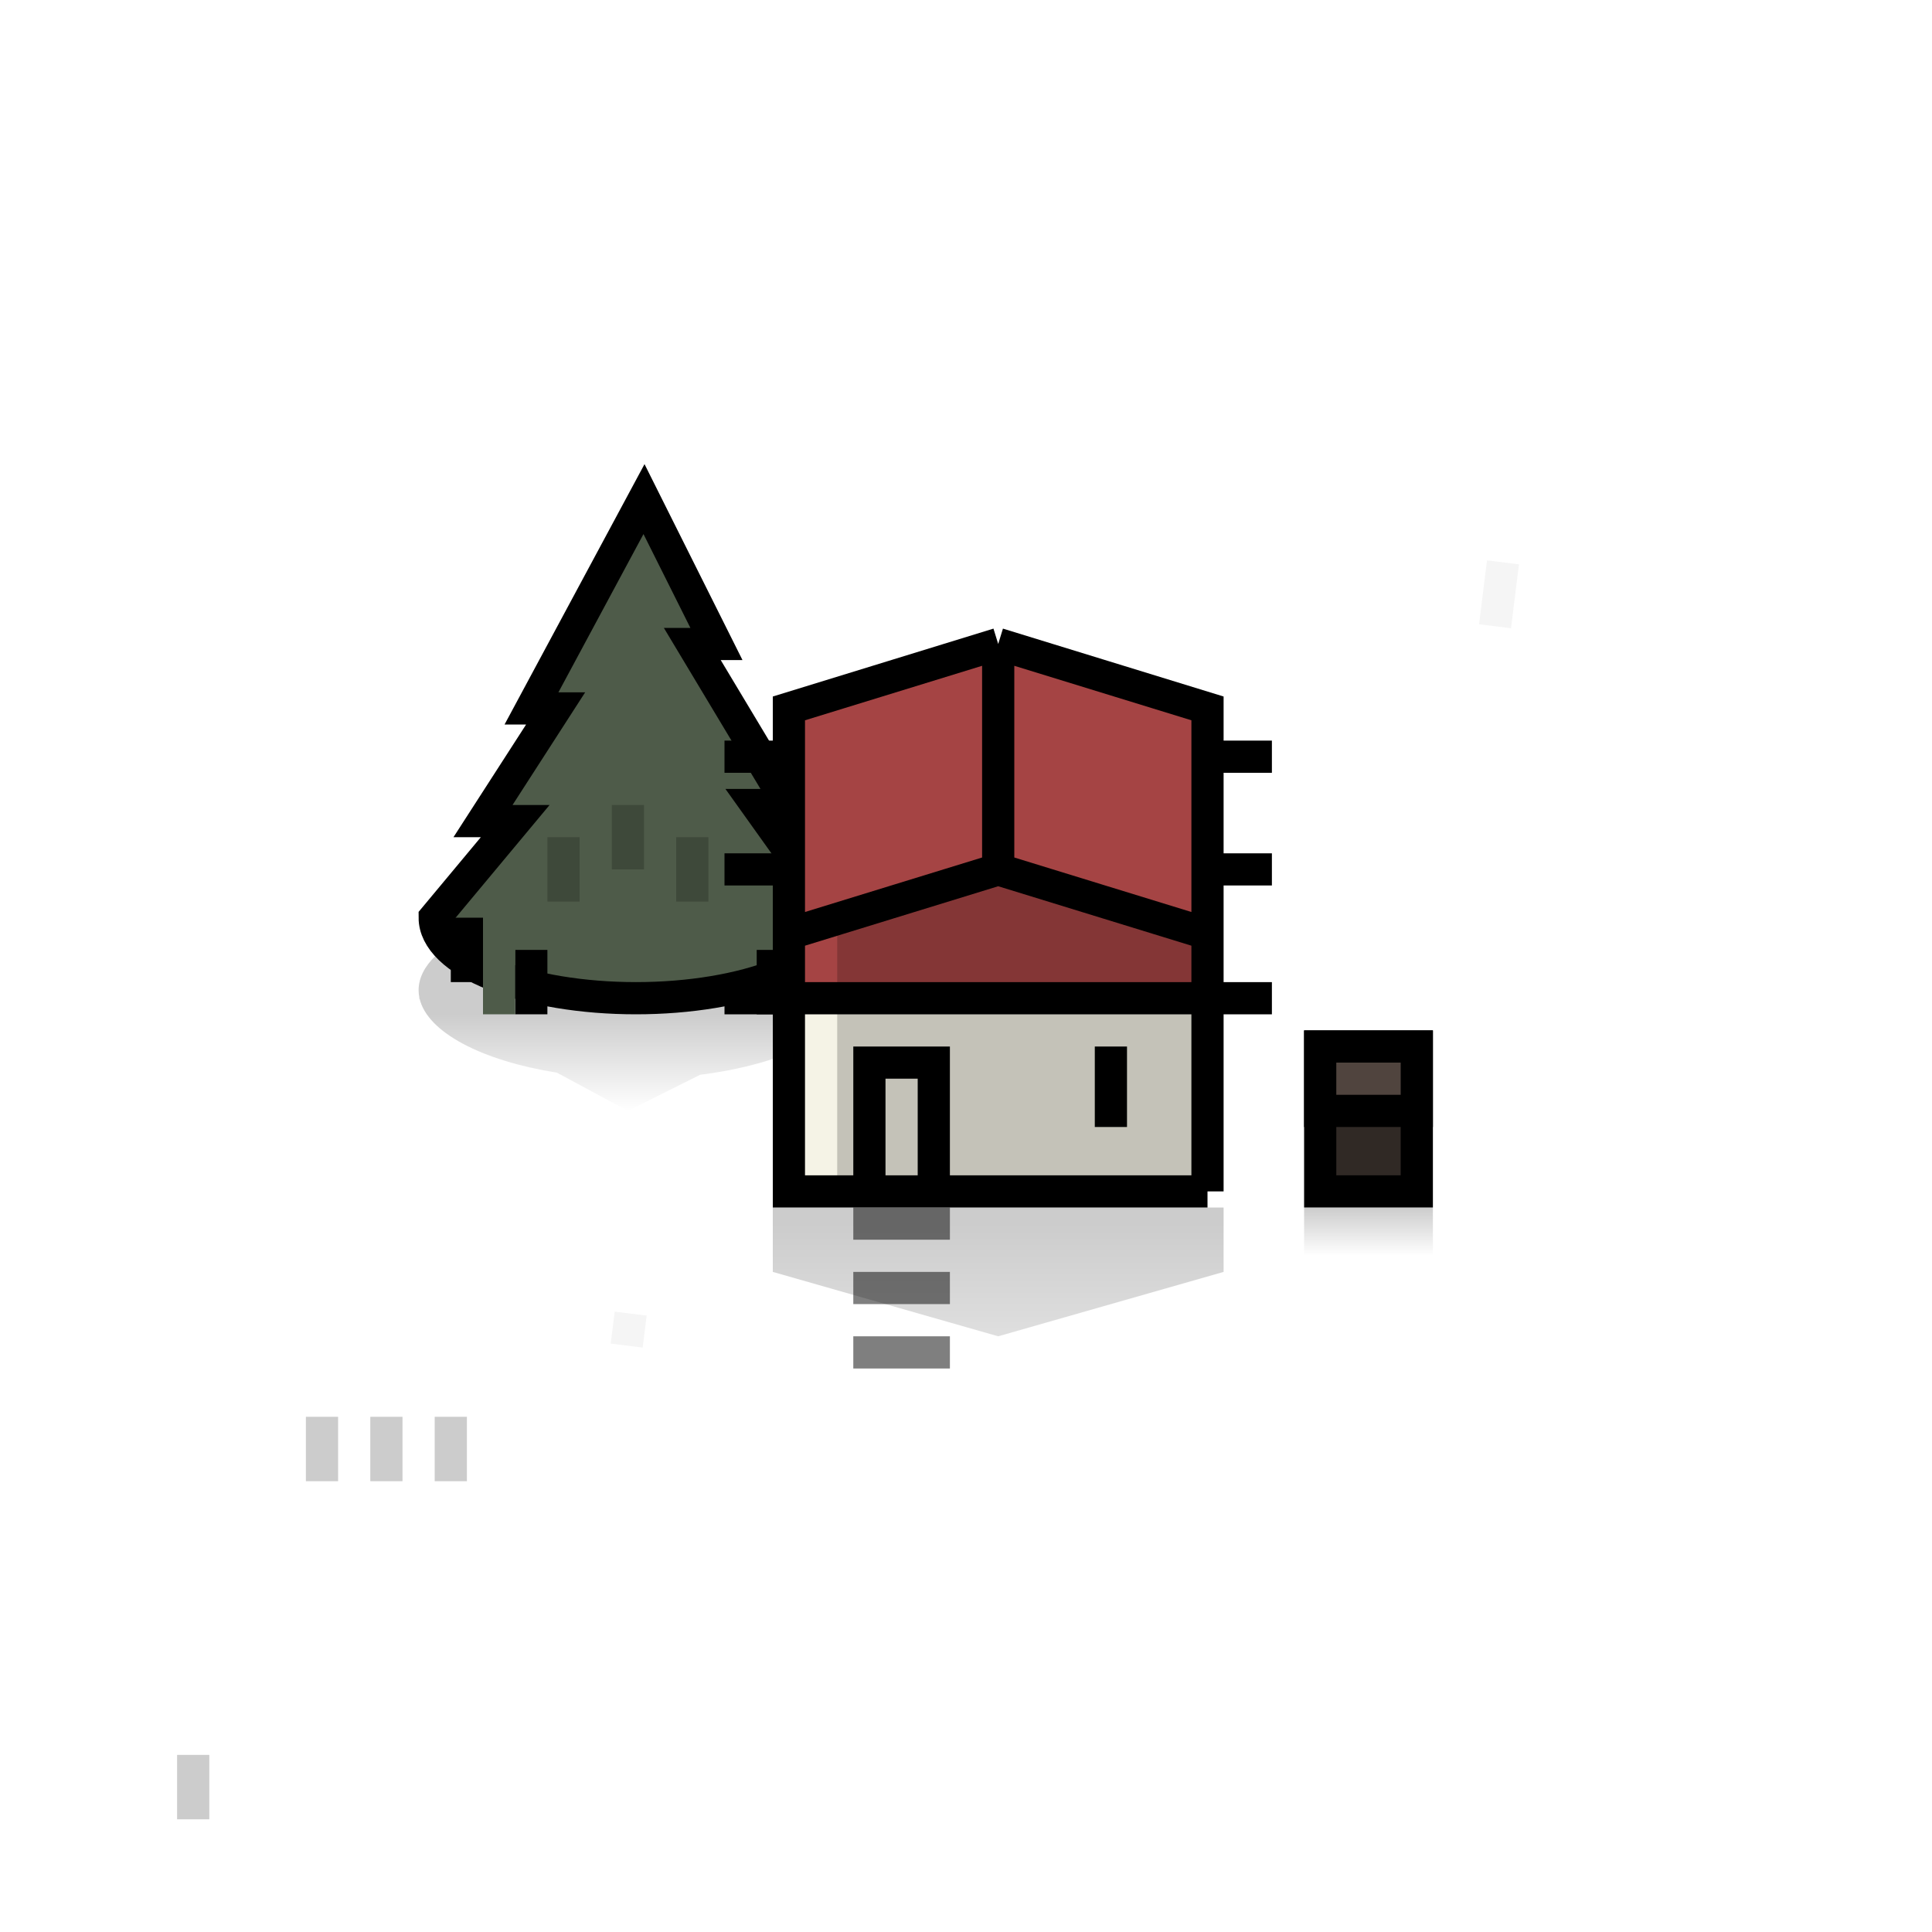
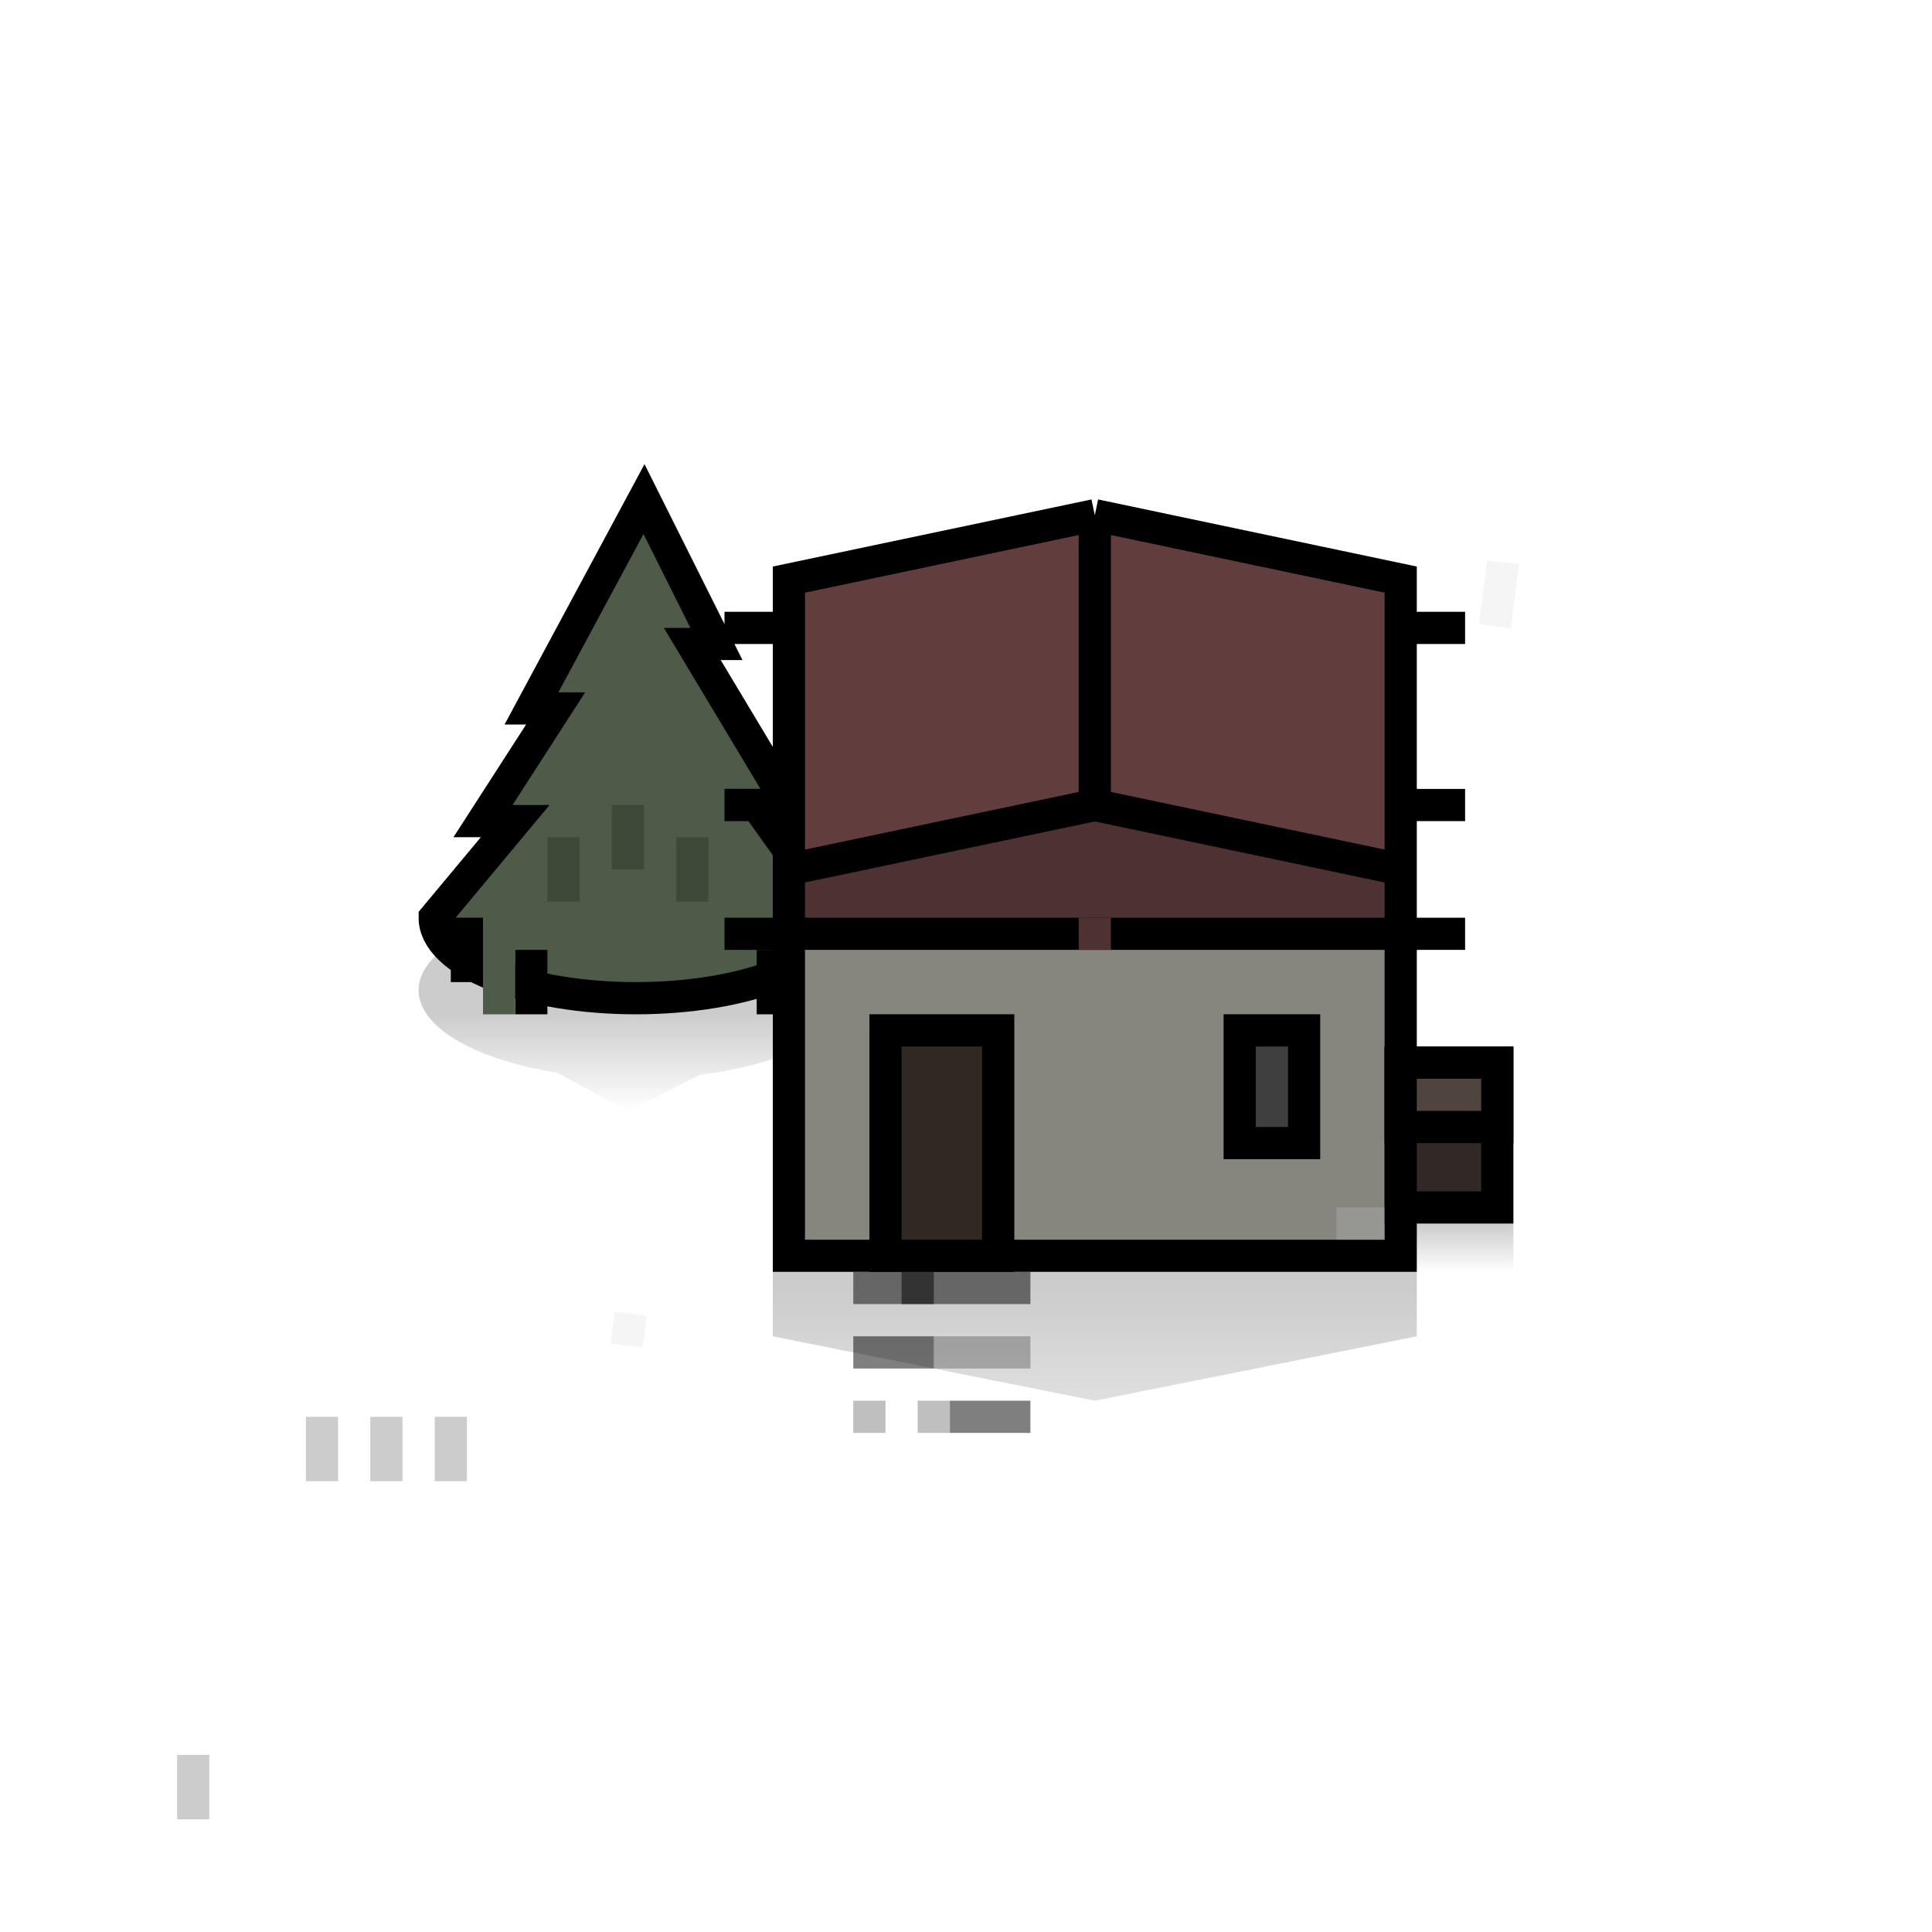
<svg xmlns="http://www.w3.org/2000/svg" width="120" height="120" viewBox="0 0 120 120" fill="none">
-   <path fill-rule="evenodd" clip-rule="evenodd" d="M52.945 62C52.981 61.835 53 61.669 53 61.5C53 58.462 46.956 56 39.5 56C32.044 56 26 58.462 26 61.5C26 61.669 26.019 61.835 26.055 62H26L26.063 62.034C26.559 64.132 29.95 65.886 34.589 66.625L39 69L43.488 66.756C48.598 66.113 52.412 64.268 52.938 62.031L53 62H52.945Z" fill="url(#paint0_linear_3729_56702)" fill-opacity="0.2" />
+   <path d="M48 83L68 87L88 83V79H48V83Z" fill="url(#paint0_linear_3729_56702)" fill-opacity="0.2" />
+   <path fill-rule="evenodd" clip-rule="evenodd" d="M52.945 62C52.981 61.835 53 61.669 53 61.5C53 58.462 46.956 56 39.5 56C32.044 56 26 58.462 26 61.5C26 61.669 26.019 61.835 26.055 62H26L26.063 62.034C26.559 64.132 29.95 65.886 34.589 66.625L39 69L43.488 66.756C48.598 66.113 52.412 64.268 52.938 62.031L53 62H52.945Z" fill="url(#paint1_linear_3729_56702)" fill-opacity="0.2" />
  <path d="M33.012 44L40 31L44.5 40H43L49 50H47L52 57C52 57.657 51.677 58.307 51.048 58.913C50.42 59.52 49.5 60.071 48.339 60.535C47.178 61 45.8 61.368 44.283 61.619C42.767 61.871 41.142 62 39.5 62C37.858 62 36.233 61.871 34.717 61.619C33.2 61.368 31.822 61 30.661 60.535C29.5 60.071 28.58 59.52 27.951 58.913C27.323 58.307 27 57.657 27 57L32 51H30L34.512 44H33.012Z" fill="#4E5B49" stroke="black" stroke-width="2" />
  <rect opacity="0.2" x="34" y="52" width="2" height="4" fill="black" />
  <rect opacity="0.2" x="38" y="50" width="2" height="4" fill="black" />
  <rect opacity="0.2" x="42" y="52" width="2" height="4" fill="black" />
  <rect x="47" y="59" width="2" height="4" fill="black" />
  <rect x="28" y="57" width="2" height="4" fill="black" />
  <rect x="32" y="59" width="2" height="4" fill="black" />
  <rect x="30" y="58" width="2" height="5" fill="#4E5B49" />
  <path opacity="0.1" d="M92.859 38.898L93.353 34.929" stroke="black" stroke-opacity="0.4" stroke-width="2" />
  <path opacity="0.1" d="M38.925 83.577L39.172 81.592" stroke="black" stroke-opacity="0.4" stroke-width="2" />
-   <path d="M49 44L62 40L75 44V62H49V44Z" fill="#A54444" />
-   <path d="M49 74H75V62H49V74Z" fill="#F5F3E6" />
-   <path d="M75 58V62M75 58L62 54M75 58V54M75 74H58M75 74V62M75 74H63H58M49 58V62M49 58L62 54M49 58V54M54 74H49V62M54 74H58M54 74V70V66H58V74M69 65V70M49 62H75M49 62H45M75 62H79M62 54V40M62 40L75 44V47M62 40L49 44V47M75 47H79M75 47V54M49 47H45M49 47V54M49 54H45M75 54H79" stroke="black" stroke-width="2" />
-   <rect x="53" y="75" width="6" height="2" fill="black" fill-opacity="0.5" />
-   <rect x="53" y="79" width="6" height="2" fill="black" fill-opacity="0.5" />
-   <rect x="53" y="83" width="6" height="2" fill="black" fill-opacity="0.5" />
-   <rect x="82" y="65" width="6" height="9" fill="#50443E" />
-   <rect x="82" y="65" width="6" height="9" fill="black" fill-opacity="0.4" />
-   <rect x="82" y="65" width="6" height="9" stroke="black" stroke-width="2" />
-   <rect x="82" y="65" width="6" height="4" fill="#50443E" stroke="black" stroke-width="2" />
-   <rect x="81" y="75" width="8" height="3" fill="url(#paint1_linear_3729_56702)" fill-opacity="0.2" />
-   <path d="M52 58L62 54L75 58V74H52V58Z" fill="black" fill-opacity="0.2" />
-   <path d="M48 79L62 83L76 79V75H48V79Z" fill="url(#paint2_linear_3729_56702)" fill-opacity="0.2" />
+   <path d="M49 36L68 32L87 36V58H49V36Z" fill="#613D3D" />
+   <path d="M49 78H87V58H49V78Z" fill="#A9A79E" />
+   <path d="M87 54V58M87 54L68 50M87 54V50M49 54V58M49 54L68 50M49 54V50M49 58V78H54H61H87V58M49 58H87M49 58H45M87 58H91M68 50V32M68 32L87 36V39M68 32L49 36V39M87 39H91M87 39V50M49 39H45M49 39V50M49 50H45M87 50H91" stroke="black" stroke-width="2" />
+   <rect x="56" y="79" width="8" height="2" fill="black" fill-opacity="0.5" />
+   <rect x="53" y="79" width="5" height="2" fill="black" fill-opacity="0.5" />
+   <rect x="53" y="83" width="5" height="2" fill="black" fill-opacity="0.5" />
+   <rect x="59" y="87" width="5" height="2" fill="black" fill-opacity="0.5" />
+   <rect opacity="0.5" x="53" y="87" width="2" height="2" fill="black" fill-opacity="0.5" />
+   <rect opacity="0.5" x="58" y="83" width="6" height="2" fill="black" fill-opacity="0.5" />
+   <rect opacity="0.5" x="57" y="87" width="2" height="2" fill="black" fill-opacity="0.5" />
+   <rect x="87" y="66" width="6" height="9" fill="#50443E" />
+   <rect x="87" y="66" width="6" height="9" fill="black" fill-opacity="0.4" />
+   <rect x="87" y="66" width="6" height="9" stroke="black" stroke-width="2" />
+   <rect x="87" y="66" width="6" height="4" fill="#50443E" stroke="black" stroke-width="2" />
+   <rect x="86" y="76" width="8" height="3" fill="url(#paint2_linear_3729_56702)" fill-opacity="0.2" />
  <rect x="19" y="88" width="2" height="4" fill="black" fill-opacity="0.2" />
  <rect x="23" y="88" width="2" height="4" fill="black" fill-opacity="0.2" />
  <rect x="27" y="88" width="2" height="4" fill="black" fill-opacity="0.2" />
  <rect x="11" y="109" width="2" height="4" fill="black" fill-opacity="0.2" />
+   <rect x="77" y="64" width="4" height="7" fill="#504F4F" stroke="black" stroke-width="2" />
+   <rect x="55" y="64" width="7" height="14" fill="#3C332A" stroke="black" stroke-width="2" />
+   <rect x="67" y="57" width="2" height="2" fill="#613D3D" />
+   <rect opacity="0.4" x="83" y="75" width="3" height="2" fill="#D9D9D9" />
+   <path d="M49 54L68 50L87 54V78H49V54Z" fill="black" fill-opacity="0.2" />
  <defs>
-     <linearGradient id="paint0_linear_3729_56702" x1="39.5" y1="63" x2="39.5" y2="69" gradientUnits="userSpaceOnUse">
+     <linearGradient id="paint0_linear_3729_56702" x1="73.385" y1="80" x2="73.385" y2="99" gradientUnits="userSpaceOnUse">
      <stop />
      <stop offset="1" stop-opacity="0" />
    </linearGradient>
-     <linearGradient id="paint1_linear_3729_56702" x1="85" y1="75" x2="85" y2="78" gradientUnits="userSpaceOnUse">
+     <linearGradient id="paint1_linear_3729_56702" x1="39.5" y1="63" x2="39.5" y2="69" gradientUnits="userSpaceOnUse">
      <stop />
      <stop offset="1" stop-opacity="0" />
    </linearGradient>
-     <linearGradient id="paint2_linear_3729_56702" x1="65.769" y1="76" x2="65.769" y2="95" gradientUnits="userSpaceOnUse">
+     <linearGradient id="paint2_linear_3729_56702" x1="90" y1="76" x2="90" y2="79" gradientUnits="userSpaceOnUse">
      <stop />
      <stop offset="1" stop-opacity="0" />
    </linearGradient>
  </defs>
</svg>
